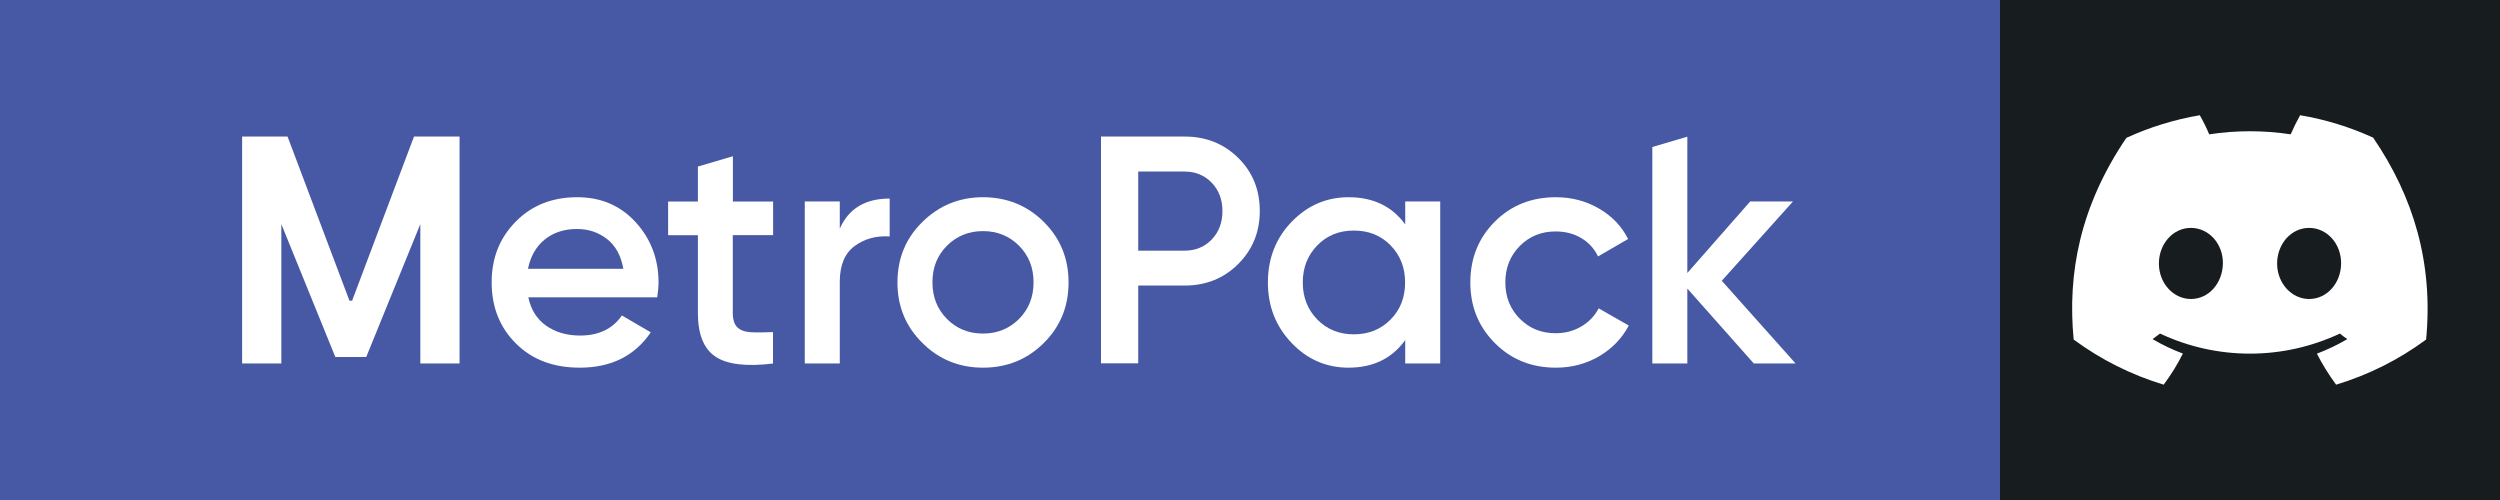
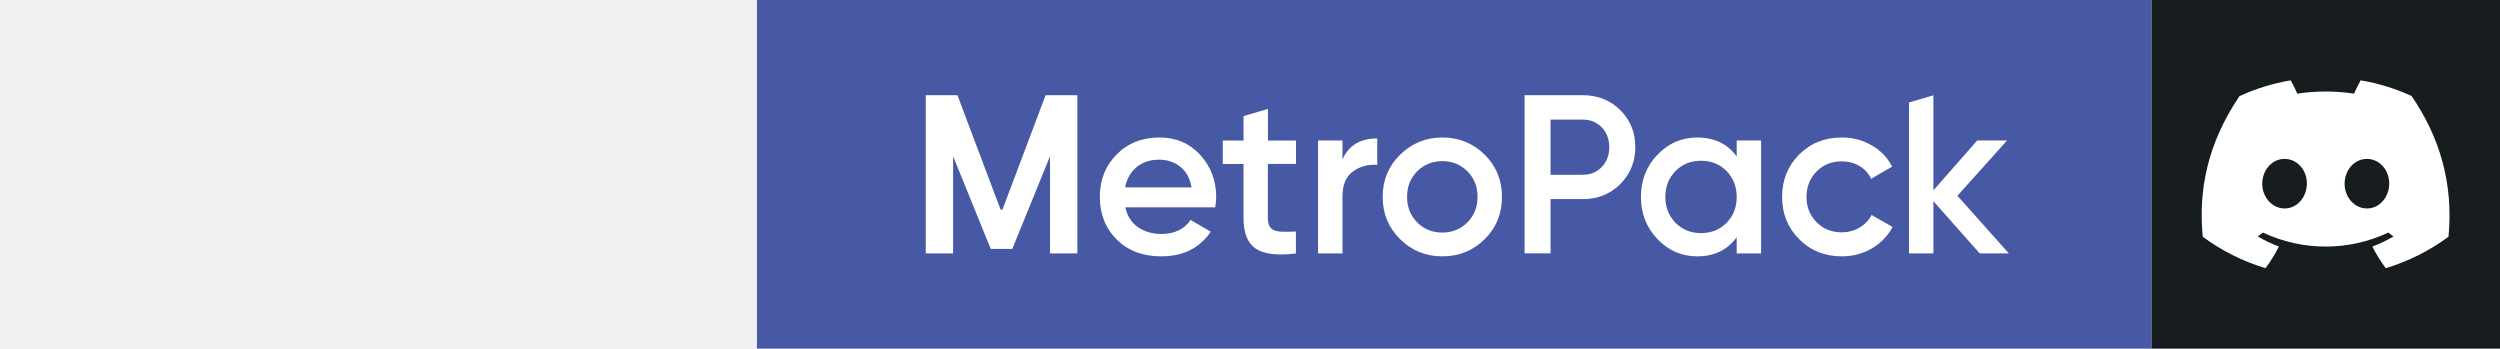
- <svg xmlns="http://www.w3.org/2000/svg" id="_Слой_1" data-name="Слой 1" viewBox="0 0 225 45">
+ <svg xmlns="http://www.w3.org/2000/svg" id="_Слой_1" data-name="Слой 1" viewBox="0 0 322.71 45">
  <defs>
    <style>
      .cls-1 {
        fill: #171c1f;
      }

      .cls-2 {
        fill: #fff;
      }

      .cls-3 {
        fill: #4759a5;
      }
    </style>
  </defs>
-   <rect class="cls-1" x="180" y="0" width="45" height="45" />
+   <rect class="cls-1" x="277.71" y="0" width="45" height="45" />
  <g>
-     <rect class="cls-3" y="0" width="180" height="45" />
+     <rect class="cls-3" x="97.71" y="0" width="180" height="45" />
    <g>
      <g>
-         <path class="cls-2" d="M47.55,26.76c.23,1.11.77,1.96,1.6,2.55.84.59,1.86.89,3.06.89,1.67,0,2.93-.6,3.76-1.81l2.6,1.52c-1.44,2.12-3.57,3.18-6.39,3.18-2.37,0-4.29-.72-5.74-2.17-1.46-1.45-2.19-3.28-2.19-5.5s.72-4,2.16-5.47c1.44-1.47,3.29-2.2,5.54-2.2,2.14,0,3.89.75,5.26,2.25,1.37,1.5,2.06,3.31,2.06,5.45,0,.33-.04.77-.12,1.31h-11.61ZM47.53,24.19h8.57c-.21-1.19-.7-2.08-1.47-2.68-.77-.6-1.67-.9-2.7-.9-1.17,0-2.14.32-2.92.96-.78.64-1.27,1.52-1.49,2.62Z" />
-         <path class="cls-2" d="M69.57,21.16h-3.62v7c0,.6.14,1.04.41,1.3.27.26.68.41,1.21.44.53.03,1.2.02,2-.01v2.83c-2.41.29-4.14.08-5.19-.63s-1.57-2.02-1.57-3.92v-7h-2.68v-3.03h2.68v-3.15l3.15-.93v4.08h3.62v3.03Z" />
-         <path class="cls-2" d="M75.58,20.58c.8-1.81,2.29-2.71,4.49-2.71v3.41c-1.21-.08-2.26.21-3.15.86-.89.65-1.34,1.73-1.34,3.22v7.35h-3.15v-14.58h3.15v2.45Z" />
-         <path class="cls-2" d="M88.47,33.09c-2.14,0-3.96-.74-5.45-2.22-1.5-1.48-2.25-3.29-2.25-5.45s.75-3.98,2.25-5.45,3.31-2.22,5.45-2.22,3.98.74,5.47,2.22,2.23,3.29,2.23,5.45-.74,3.98-2.23,5.45c-1.49,1.48-3.31,2.22-5.47,2.22ZM85.23,28.71c.88.88,1.95,1.31,3.24,1.31s2.36-.44,3.24-1.31c.87-.88,1.31-1.97,1.31-3.3s-.44-2.42-1.31-3.3c-.88-.87-1.95-1.31-3.24-1.31s-2.36.44-3.24,1.31c-.88.88-1.31,1.97-1.31,3.3s.44,2.42,1.31,3.3Z" />
-         <path class="cls-2" d="M106.61,12.29c1.93,0,3.53.64,4.83,1.92s1.94,2.88,1.94,4.78-.65,3.48-1.94,4.77-2.9,1.94-4.83,1.94h-4.17v7h-3.35V12.29h7.52ZM106.61,22.56c.99,0,1.81-.34,2.45-1.01.64-.67.96-1.52.96-2.55s-.32-1.88-.96-2.55c-.64-.67-1.46-1.01-2.45-1.01h-4.17v7.12h4.17Z" />
-         <path class="cls-2" d="M126.47,18.13h3.15v14.58h-3.15v-2.1c-1.19,1.65-2.89,2.48-5.1,2.48-2,0-3.71-.74-5.13-2.23-1.42-1.49-2.13-3.3-2.13-5.44s.71-3.98,2.13-5.45,3.13-2.22,5.13-2.22c2.22,0,3.92.82,5.1,2.45v-2.07ZM118.56,28.76c.88.89,1.97,1.33,3.29,1.33s2.42-.44,3.3-1.33c.88-.88,1.31-2,1.31-3.34s-.44-2.45-1.31-3.34-1.97-1.33-3.3-1.33-2.42.44-3.29,1.33-1.31,2-1.31,3.34.44,2.45,1.31,3.34Z" />
-         <path class="cls-2" d="M140.03,33.09c-2.2,0-4.03-.74-5.5-2.22-1.47-1.48-2.2-3.29-2.2-5.45s.73-4,2.2-5.47c1.47-1.47,3.3-2.2,5.5-2.2,1.42,0,2.71.34,3.88,1.02,1.17.68,2.04,1.59,2.62,2.74l-2.71,1.57c-.33-.7-.83-1.25-1.5-1.65s-1.44-.6-2.32-.6c-1.28,0-2.36.44-3.22,1.31s-1.3,1.96-1.3,3.27.43,2.39,1.3,3.27,1.94,1.31,3.22,1.31c.86,0,1.63-.2,2.32-.61.69-.41,1.21-.95,1.56-1.63l2.71,1.55c-.62,1.17-1.52,2.09-2.68,2.77-1.17.68-2.46,1.02-3.88,1.02Z" />
-         <polygon class="cls-2" points="161.6 32.71 157.84 32.71 151.86 25.97 151.86 32.71 148.71 32.71 148.71 13.23 151.86 12.3 151.86 24.57 157.52 18.13 161.37 18.13 154.96 25.27 161.6 32.71" />
+         <path class="cls-2" d="M145.27,26.76c.23,1.11.77,1.96,1.6,2.55.84.59,1.86.89,3.06.89,1.67,0,2.93-.6,3.76-1.81l2.6,1.52c-1.44,2.12-3.57,3.18-6.39,3.18-2.37,0-4.29-.72-5.74-2.17-1.46-1.45-2.19-3.28-2.19-5.5s.72-4,2.16-5.47c1.44-1.47,3.29-2.2,5.54-2.2,2.14,0,3.89.75,5.26,2.25,1.37,1.5,2.06,3.31,2.06,5.45,0,.33-.04.77-.12,1.31h-11.61ZM145.24,24.19h8.57c-.21-1.19-.7-2.08-1.47-2.68-.77-.6-1.67-.9-2.7-.9-1.17,0-2.14.32-2.92.96-.78.64-1.27,1.52-1.49,2.62Z" />
+         <path class="cls-2" d="M167.28,21.16h-3.62v7c0,.6.14,1.04.41,1.3.27.26.68.41,1.21.44.53.03,1.2.02,2-.01v2.83c-2.41.29-4.14.08-5.19-.63s-1.57-2.02-1.57-3.92v-7h-2.68v-3.03h2.68v-3.15l3.15-.93v4.08h3.62v3.03Z" />
+         <path class="cls-2" d="M173.29,20.58c.8-1.81,2.29-2.71,4.49-2.71v3.41c-1.21-.08-2.26.21-3.15.86-.89.65-1.34,1.73-1.34,3.22v7.35h-3.15v-14.58h3.15v2.45Z" />
+         <path class="cls-2" d="M186.18,33.09c-2.14,0-3.96-.74-5.45-2.22-1.5-1.48-2.25-3.29-2.25-5.45s.75-3.98,2.25-5.45,3.31-2.22,5.45-2.22,3.98.74,5.47,2.22,2.23,3.29,2.23,5.45-.74,3.98-2.23,5.45c-1.49,1.48-3.31,2.22-5.47,2.22ZM182.94,28.71c.88.88,1.95,1.31,3.24,1.31s2.36-.44,3.24-1.31c.87-.88,1.31-1.97,1.31-3.3s-.44-2.42-1.31-3.3c-.88-.87-1.95-1.31-3.24-1.31s-2.36.44-3.24,1.31c-.88.88-1.31,1.97-1.31,3.3s.44,2.42,1.31,3.3Z" />
+         <path class="cls-2" d="M204.32,12.29c1.93,0,3.53.64,4.83,1.92s1.94,2.88,1.94,4.78-.65,3.48-1.94,4.77-2.9,1.94-4.83,1.94h-4.17v7h-3.35V12.29h7.52ZM204.32,22.56c.99,0,1.81-.34,2.45-1.01.64-.67.96-1.52.96-2.55s-.32-1.88-.96-2.55c-.64-.67-1.46-1.01-2.45-1.01h-4.17v7.12h4.17Z" />
+         <path class="cls-2" d="M224.18,18.13h3.15v14.58h-3.15v-2.1c-1.19,1.65-2.89,2.48-5.1,2.48-2,0-3.71-.74-5.13-2.23-1.42-1.49-2.13-3.3-2.13-5.44s.71-3.98,2.13-5.45,3.13-2.22,5.13-2.22c2.22,0,3.92.82,5.1,2.45v-2.07ZM216.28,28.76c.88.89,1.97,1.33,3.29,1.33s2.42-.44,3.3-1.33c.88-.88,1.31-2,1.31-3.34s-.44-2.45-1.31-3.34-1.97-1.33-3.3-1.33-2.42.44-3.29,1.33-1.31,2-1.31,3.34.44,2.45,1.31,3.34Z" />
+         <path class="cls-2" d="M237.74,33.09c-2.2,0-4.03-.74-5.5-2.22-1.47-1.48-2.2-3.29-2.2-5.45s.73-4,2.2-5.47c1.47-1.47,3.3-2.2,5.5-2.2,1.42,0,2.71.34,3.88,1.02,1.17.68,2.04,1.59,2.62,2.74l-2.71,1.57c-.33-.7-.83-1.25-1.5-1.65s-1.44-.6-2.32-.6c-1.28,0-2.36.44-3.22,1.31s-1.3,1.96-1.3,3.27.43,2.39,1.3,3.27,1.94,1.31,3.22,1.31c.86,0,1.63-.2,2.32-.61.69-.41,1.21-.95,1.56-1.63l2.71,1.55c-.62,1.17-1.52,2.09-2.68,2.77-1.17.68-2.46,1.02-3.88,1.02Z" />
+         <polygon class="cls-2" points="259.31 32.71 255.55 32.71 249.57 25.97 249.57 32.71 246.42 32.71 246.42 13.23 249.57 12.3 249.57 24.57 255.23 18.13 259.08 18.13 252.67 25.27 259.31 32.71" />
      </g>
-       <polygon class="cls-2" points="41.36 12.29 41.36 32.71 37.83 32.71 37.83 20.17 32.96 32.13 30.18 32.13 25.32 20.17 25.32 32.71 21.79 32.71 21.79 12.29 25.88 12.29 31.45 27.06 31.69 27.06 37.26 12.29 41.36 12.29" />
+       <polygon class="cls-2" points="139.07 12.29 139.07 32.71 135.54 32.71 135.54 20.17 130.67 32.13 127.89 32.13 123.03 20.17 123.03 32.71 119.5 32.71 119.5 12.29 123.59 12.29 129.16 27.06 129.4 27.06 134.97 12.29 139.07 12.29" />
    </g>
  </g>
  <g id="_图层_2" data-name="图层 2">
    <g id="Discord_Logos" data-name="Discord Logos">
      <g id="Discord_Logo_-_Large_-_White" data-name="Discord Logo - Large - White">
-         <path class="cls-2" d="M213.61,12.4c-2.1-.96-4.32-1.65-6.6-2.03-.31.56-.59,1.13-.85,1.72-2.43-.37-4.9-.37-7.33,0-.25-.59-.53-1.16-.85-1.72-2.28.39-4.5,1.07-6.61,2.04-4.18,6.18-5.31,12.21-4.74,18.15h0c2.45,1.81,5.19,3.18,8.1,4.06.66-.88,1.24-1.82,1.73-2.8-.95-.35-1.86-.79-2.73-1.3.23-.17.45-.34.67-.5,5.13,2.41,11.06,2.41,16.19,0,.22.18.44.35.67.5-.87.51-1.79.95-2.74,1.31.5.98,1.08,1.91,1.73,2.79,2.91-.88,5.65-2.25,8.1-4.06h0c.66-6.89-1.14-12.86-4.76-18.16ZM197.18,26.91c-1.58,0-2.88-1.43-2.88-3.19s1.26-3.21,2.88-3.21,2.91,1.44,2.88,3.21-1.27,3.19-2.88,3.19ZM207.82,26.91c-1.58,0-2.88-1.43-2.88-3.19s1.26-3.21,2.88-3.21,2.9,1.44,2.88,3.21-1.27,3.19-2.88,3.19Z" />
+         <path class="cls-2" d="M311.32,12.4c-2.1-.96-4.32-1.65-6.6-2.03-.31.56-.59,1.13-.85,1.72-2.43-.37-4.9-.37-7.33,0-.25-.59-.53-1.16-.85-1.72-2.28.39-4.5,1.07-6.61,2.04-4.18,6.18-5.31,12.21-4.74,18.15h0c2.45,1.81,5.19,3.18,8.1,4.06.66-.88,1.24-1.82,1.73-2.8-.95-.35-1.86-.79-2.73-1.3.23-.17.45-.34.67-.5,5.13,2.41,11.06,2.41,16.19,0,.22.18.44.35.67.5-.87.51-1.79.95-2.74,1.31.5.98,1.08,1.91,1.73,2.79,2.91-.88,5.65-2.25,8.1-4.06h0c.66-6.89-1.14-12.86-4.76-18.16ZM294.9,26.91c-1.58,0-2.88-1.43-2.88-3.19s1.26-3.21,2.88-3.21,2.91,1.44,2.88,3.21-1.27,3.19-2.88,3.19ZM305.53,26.91c-1.58,0-2.88-1.43-2.88-3.19s1.26-3.21,2.88-3.21,2.9,1.44,2.88,3.21-1.27,3.19-2.88,3.19Z" />
      </g>
    </g>
  </g>
</svg>
